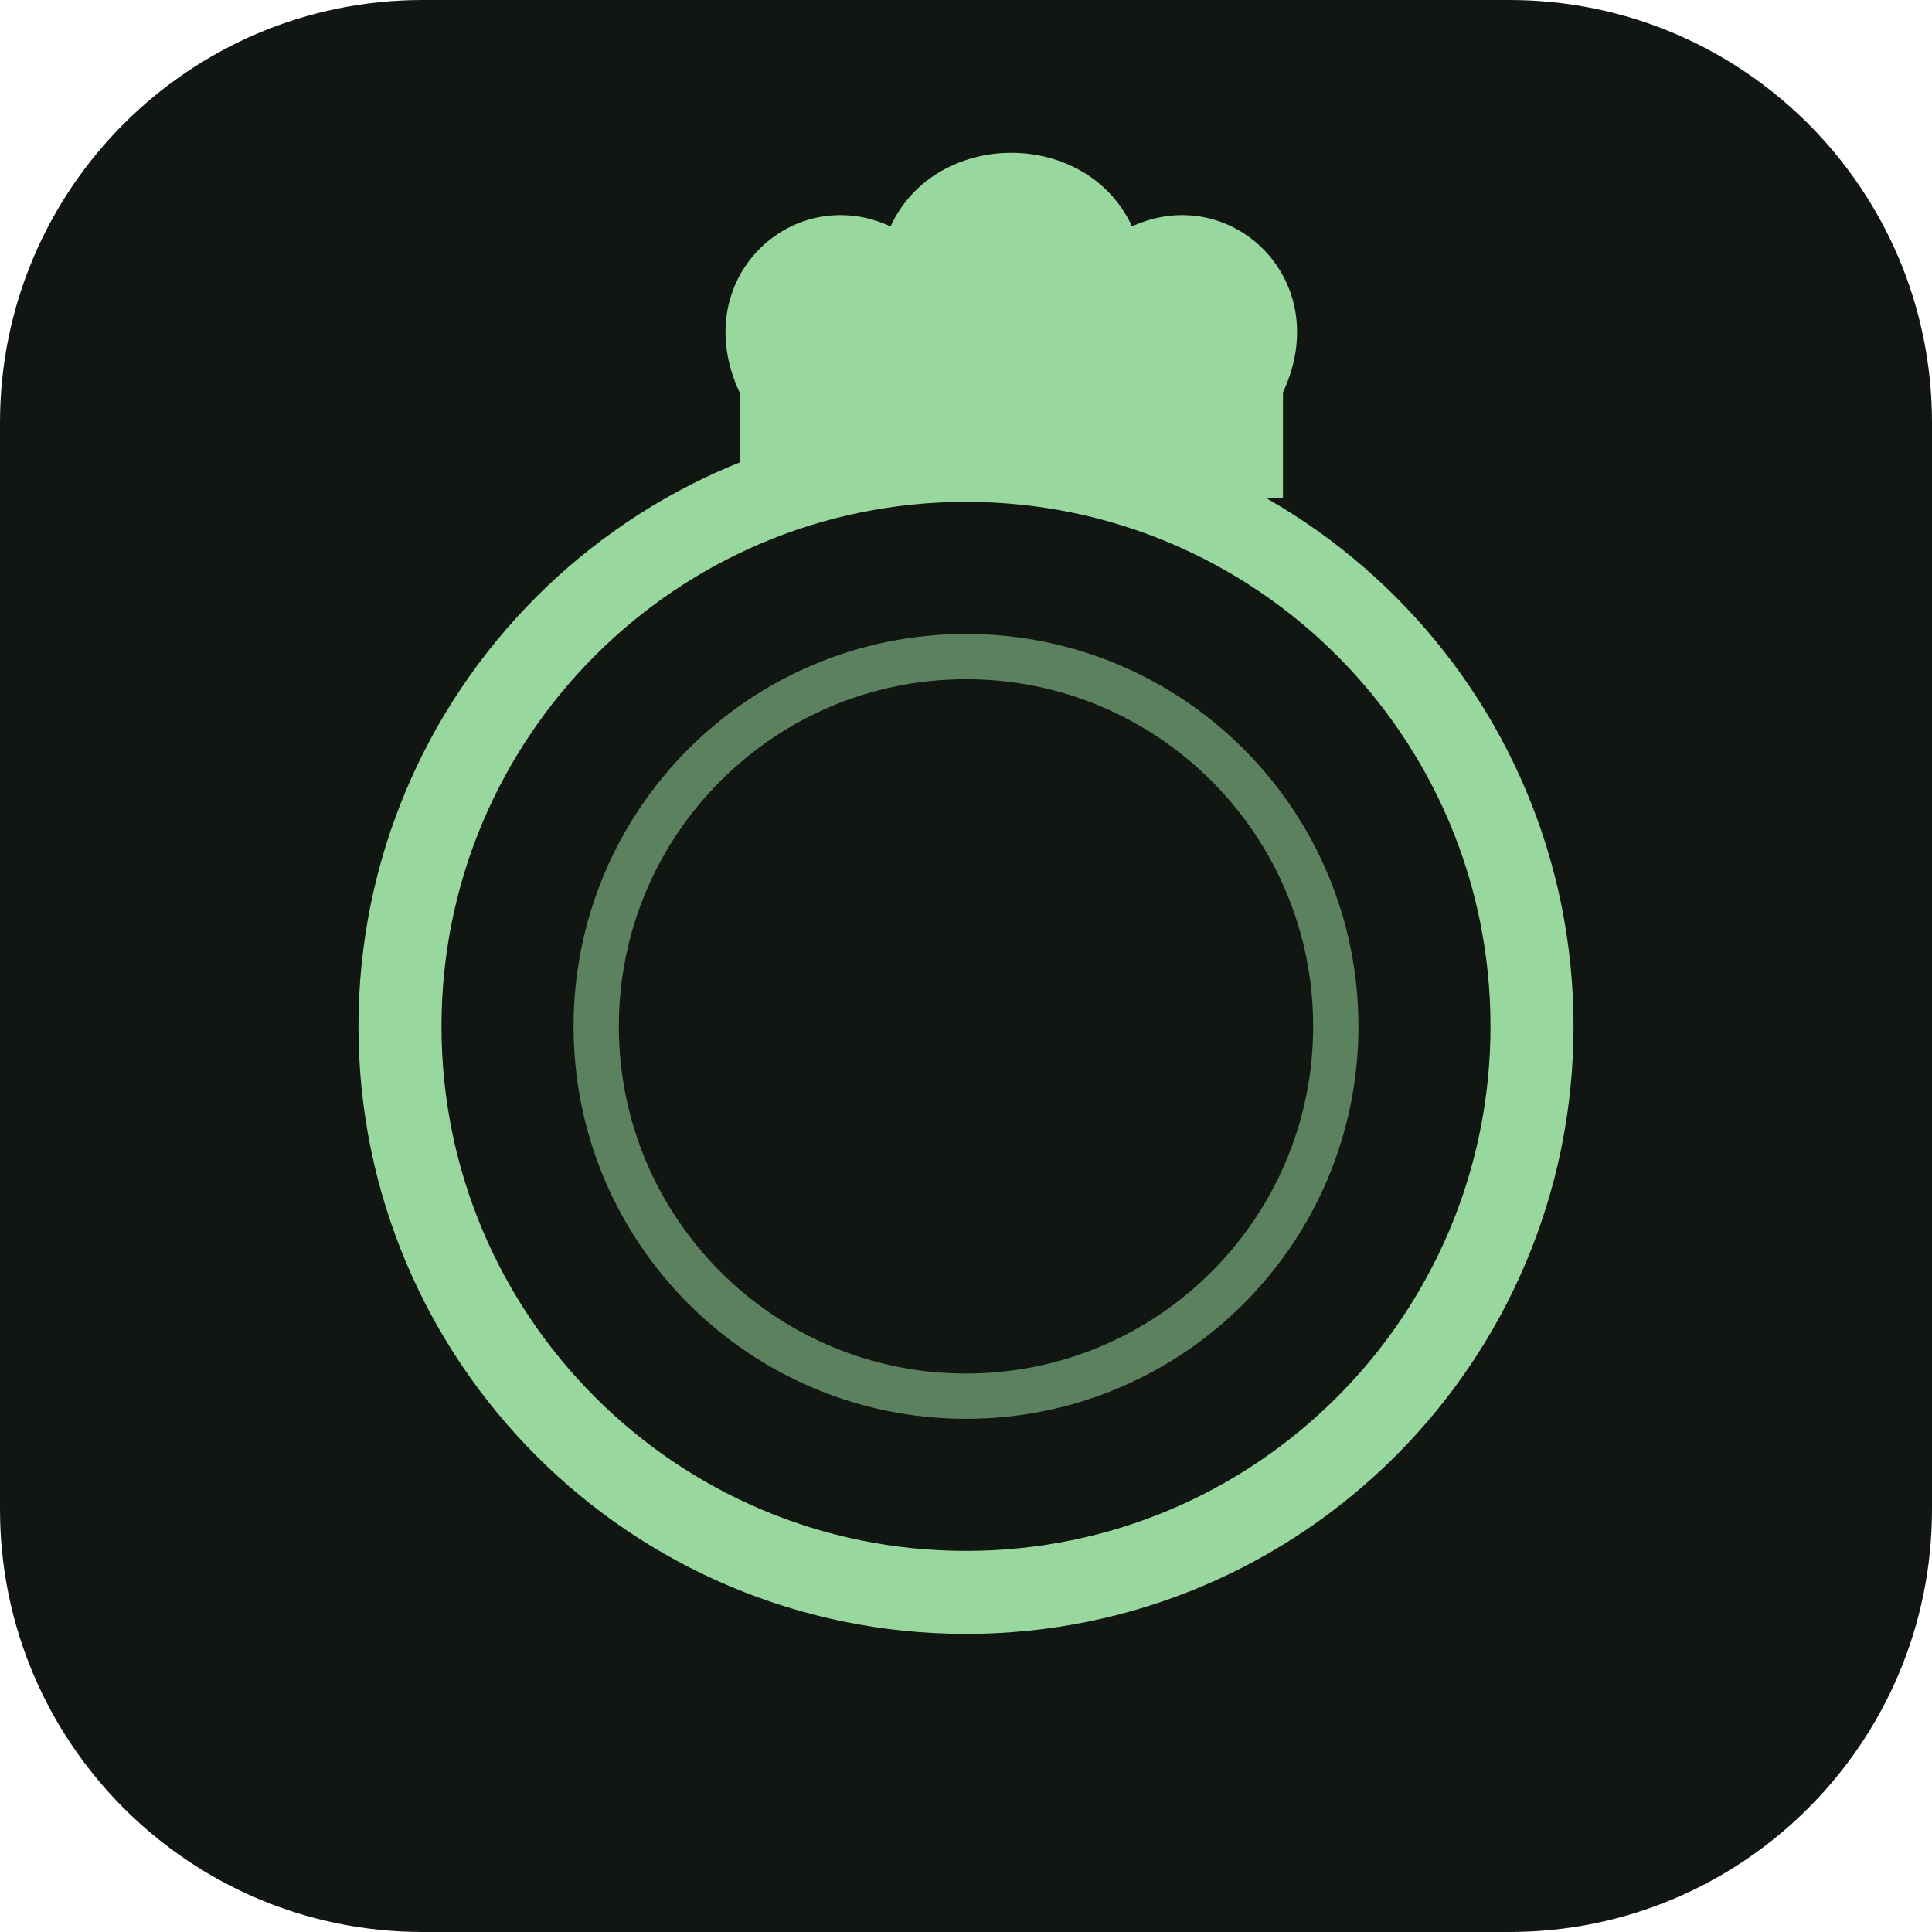
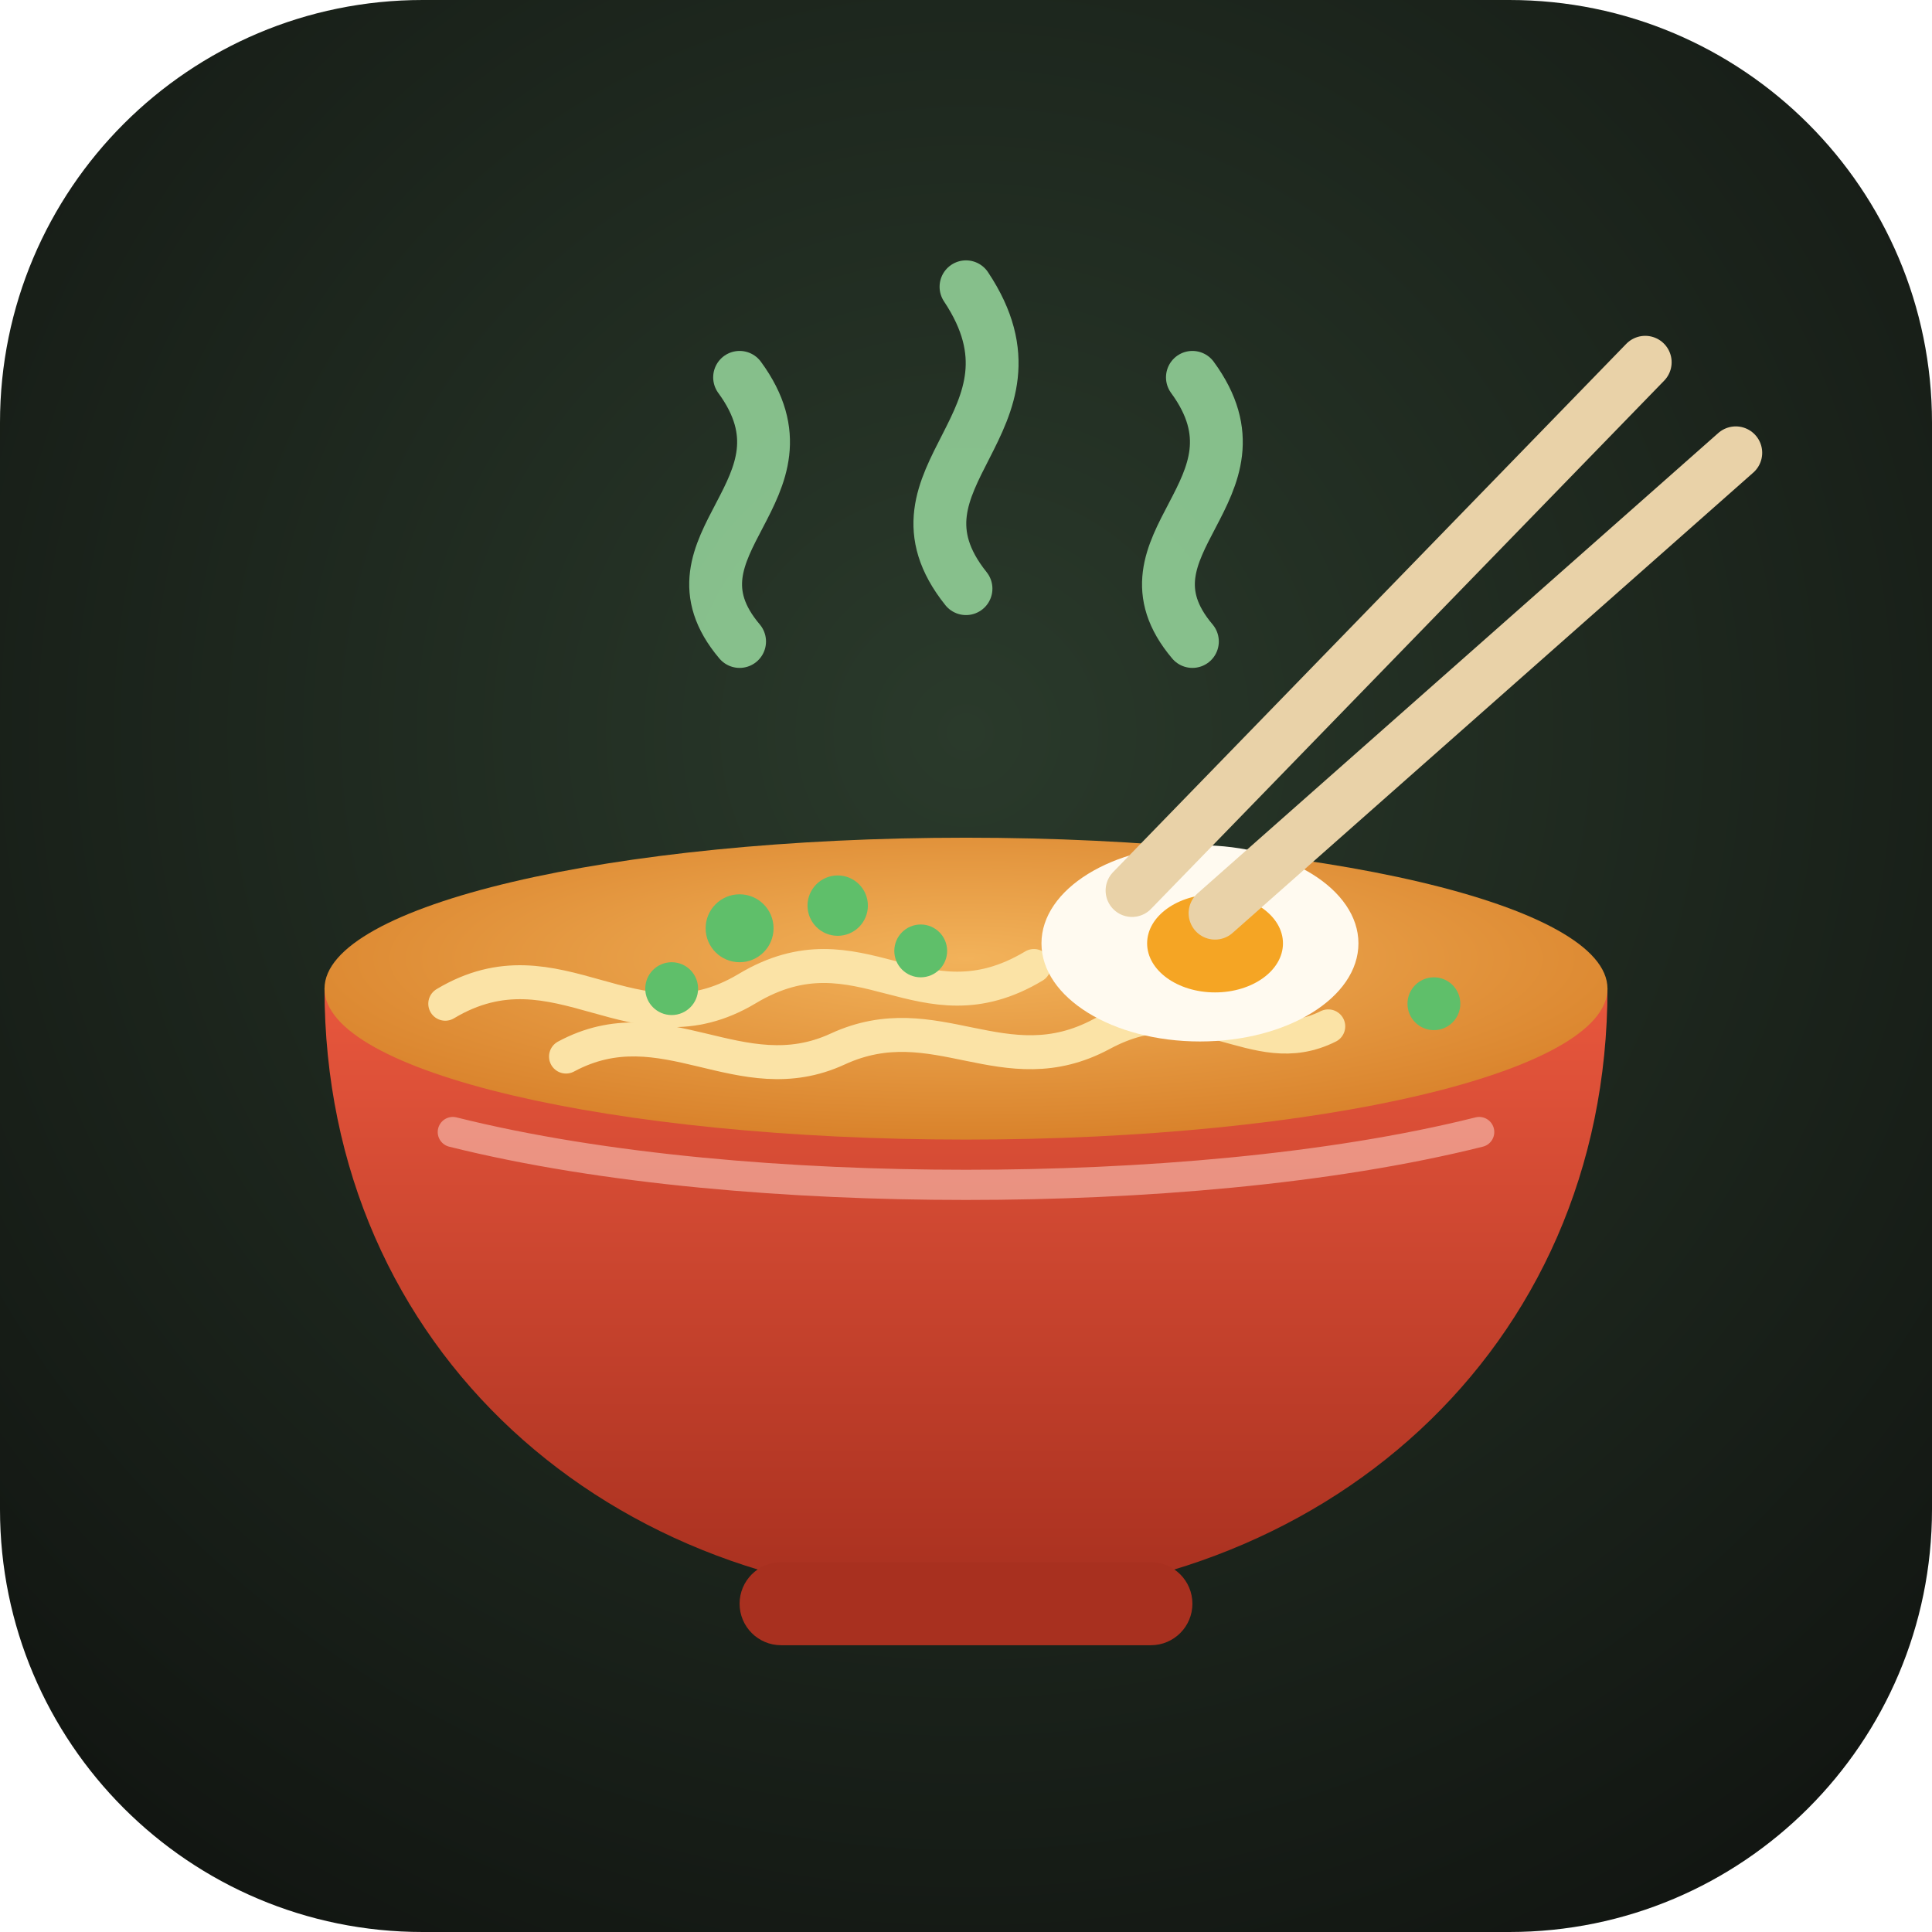
<svg xmlns="http://www.w3.org/2000/svg" viewBox="0 0 512 512">
-   <rect width="512" height="512" rx="112" fill="#121612" />
-   <circle cx="256" cy="272" r="150" fill="none" stroke="#98D89E" stroke-width="22" />
-   <circle cx="256" cy="272" r="98" fill="none" stroke="#98D89E" stroke-width="12" opacity=".55" />
-   <path d="M196 104c-14-30 14-56 40-44 12-26 52-26 64 0 26-12 54 14 40 44v28H196z" fill="#98D89E" />
+   <defs>
+     <radialGradient id="bg" cx="50%" cy="38%" r="70%">
+       <stop offset="0" stop-color="#2a3a2b" />
+       <stop offset="1" stop-color="#121612" />
+     </radialGradient>
+     <linearGradient id="bowl" x1="0" y1="0" x2="0" y2="1">
+       <stop offset="0" stop-color="#e8573d" />
+       <stop offset="1" stop-color="#a8301f" />
+     </linearGradient>
+     <radialGradient id="broth" cx="50%" cy="40%" r="60%">
+       <stop offset="0" stop-color="#f2b25a" />
+       <stop offset="1" stop-color="#d9822b" />
+     </radialGradient>
+   </defs>
+   <rect width="512" height="512" rx="112" fill="url(#bg)" />
+   <g fill="none" stroke="#98D89E" stroke-width="14" stroke-linecap="round" opacity=".85">
+     <path d="M196 170c-22-26 22-40 0-70" />
+     <path d="M256 156c-24-30 24-44 0-80" />
+     <path d="M316 170c-22-26 22-40 0-70" />
+   </g>
+   <path d="M86 262h340c0 96-76 162-170 162S86 358 86 262z" fill="url(#bowl)" />
+   <rect x="196" y="414" width="120" height="22" rx="11" fill="#a8301f" />
+   <path d="M120 300c40 10 90 14 136 14s96-4 136-14" fill="none" stroke="#ffd9cf" stroke-width="8" stroke-linecap="round" opacity=".5" />
+   <ellipse cx="256" cy="262" rx="170" ry="40" fill="url(#broth)" />
+   <g fill="none" stroke="#fbe3a6" stroke-width="9" stroke-linecap="round">
+     <path d="M118 266c30-18 50 14 80-4s46 12 76-6" />
+     <path d="M150 280c26-14 46 10 72-2s44 10 70-4 40 8 60-2" />
+   </g>
+   <ellipse cx="318" cy="250" rx="42" ry="26" fill="#fffaf0" />
+   <ellipse cx="322" cy="250" rx="18" ry="13" fill="#f5a524" />
+   <g fill="#5fbf6a">
+     <circle cx="196" cy="246" r="9" />
+     <circle cx="222" cy="240" r="8" />
+     <circle cx="178" cy="262" r="7" />
+     <circle cx="244" cy="252" r="7" />
+     <circle cx="380" cy="266" r="7" />
+   </g>
+   <g stroke="#e9d2a8" stroke-width="14" stroke-linecap="round">
+     <path d="M300 236 L436 96" />
+     <path d="M322 242 L460 120" />
+   </g>
</svg>
